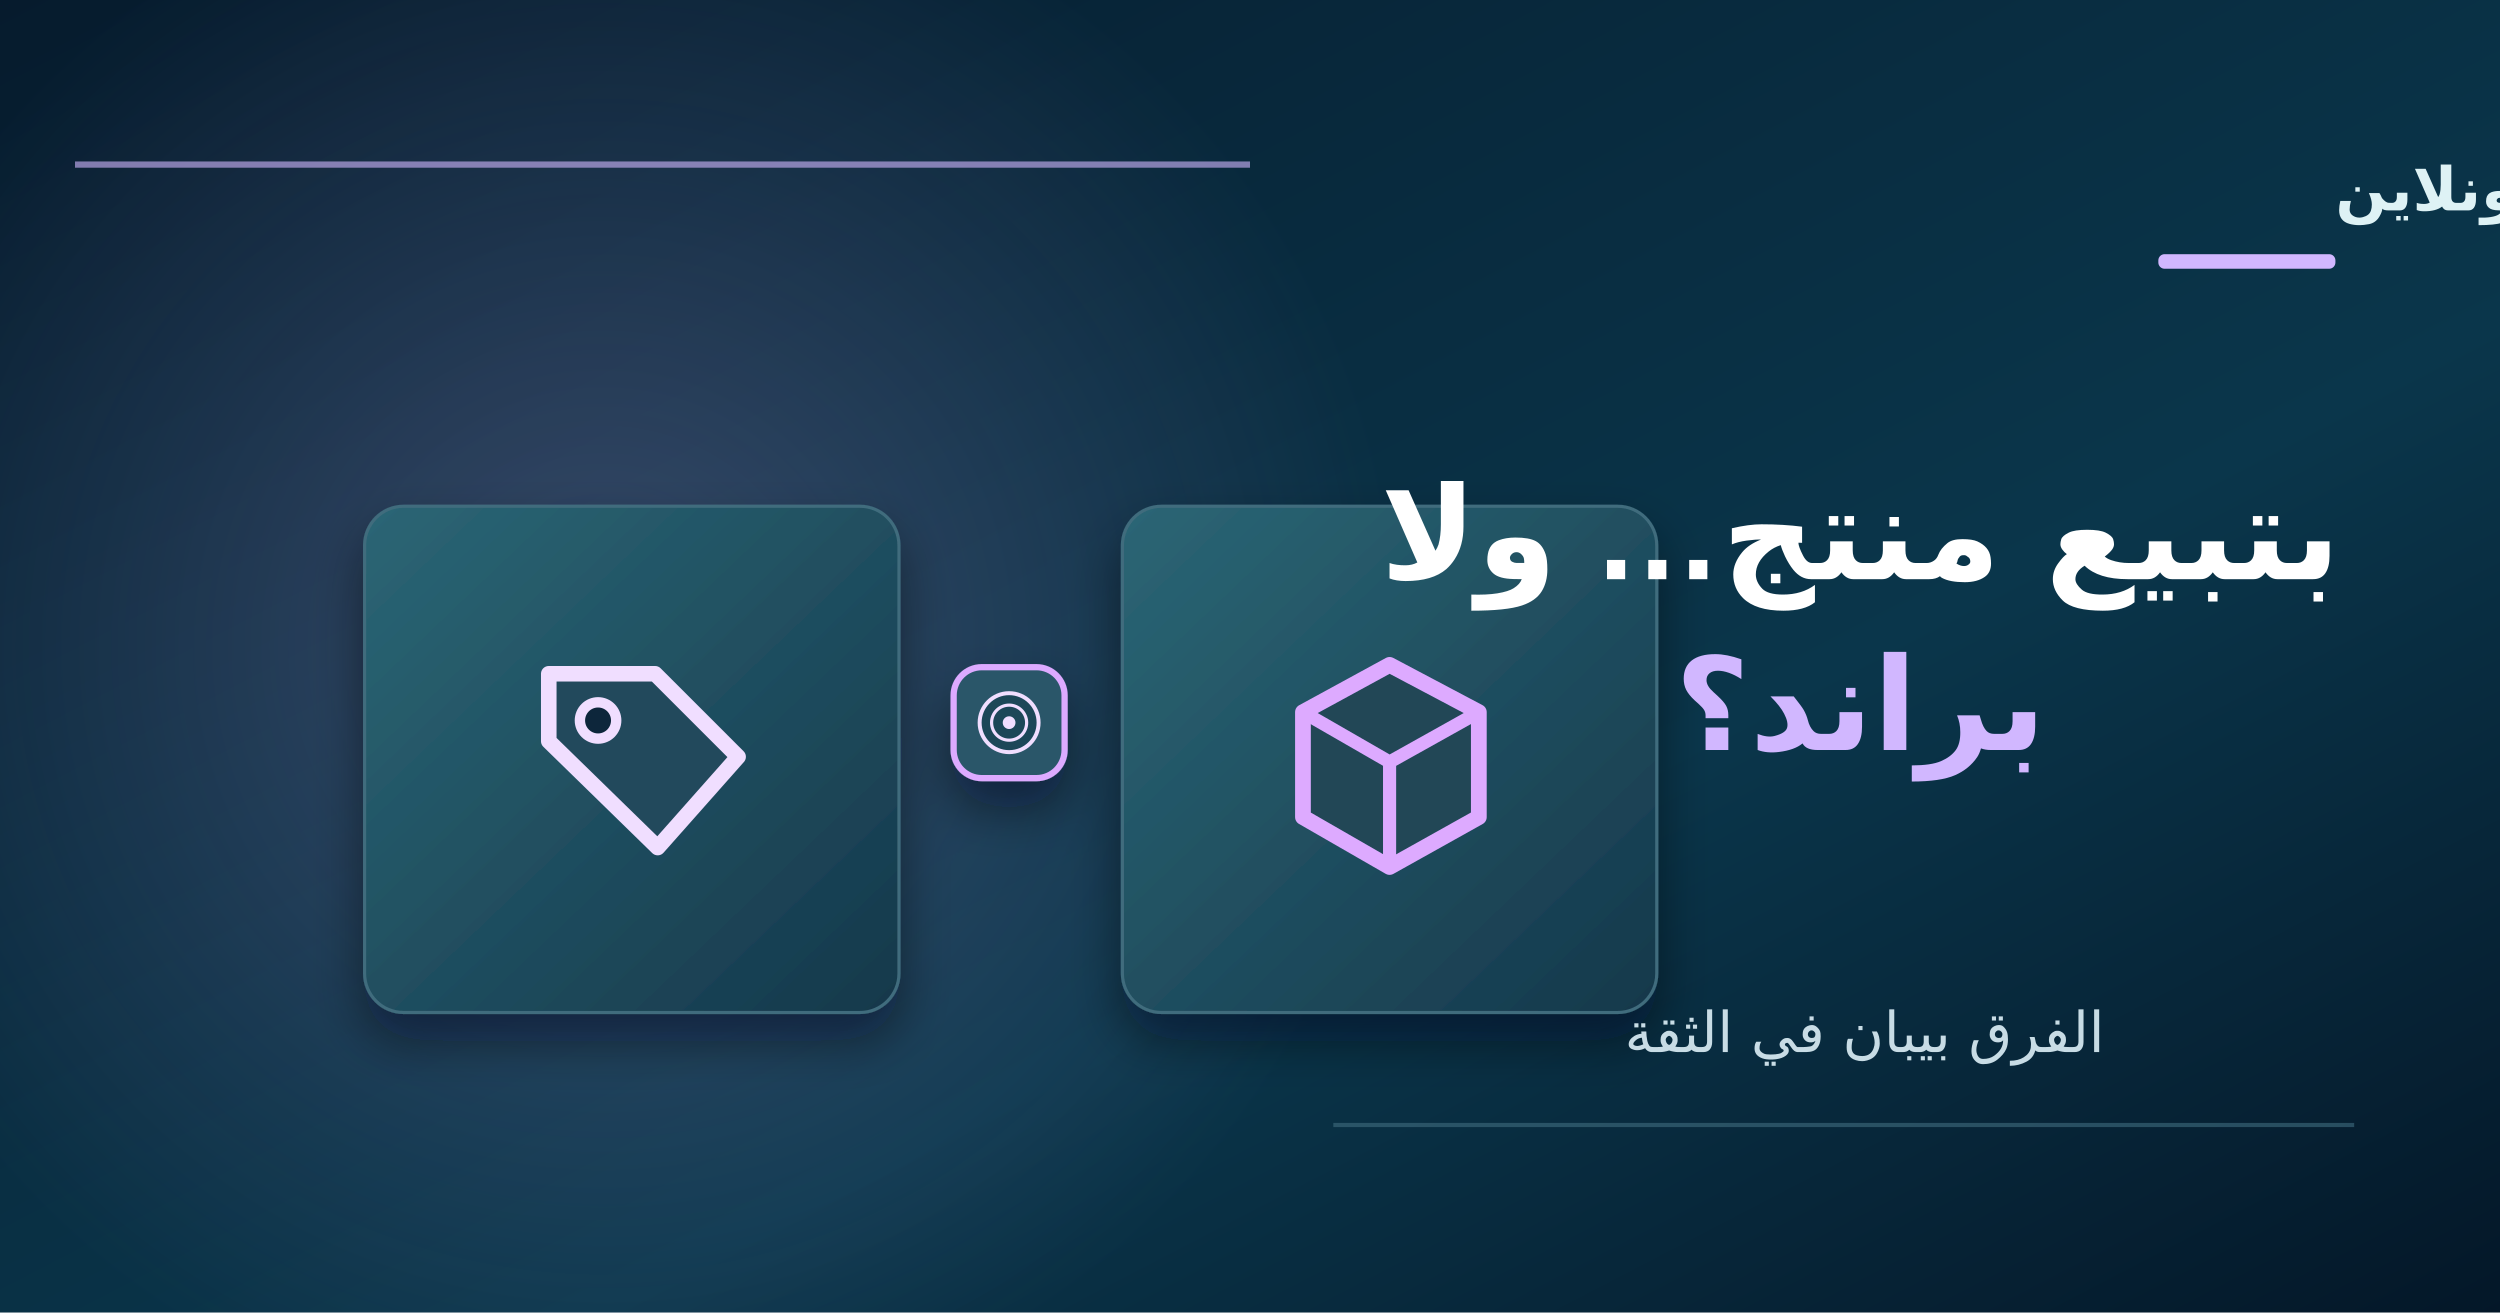
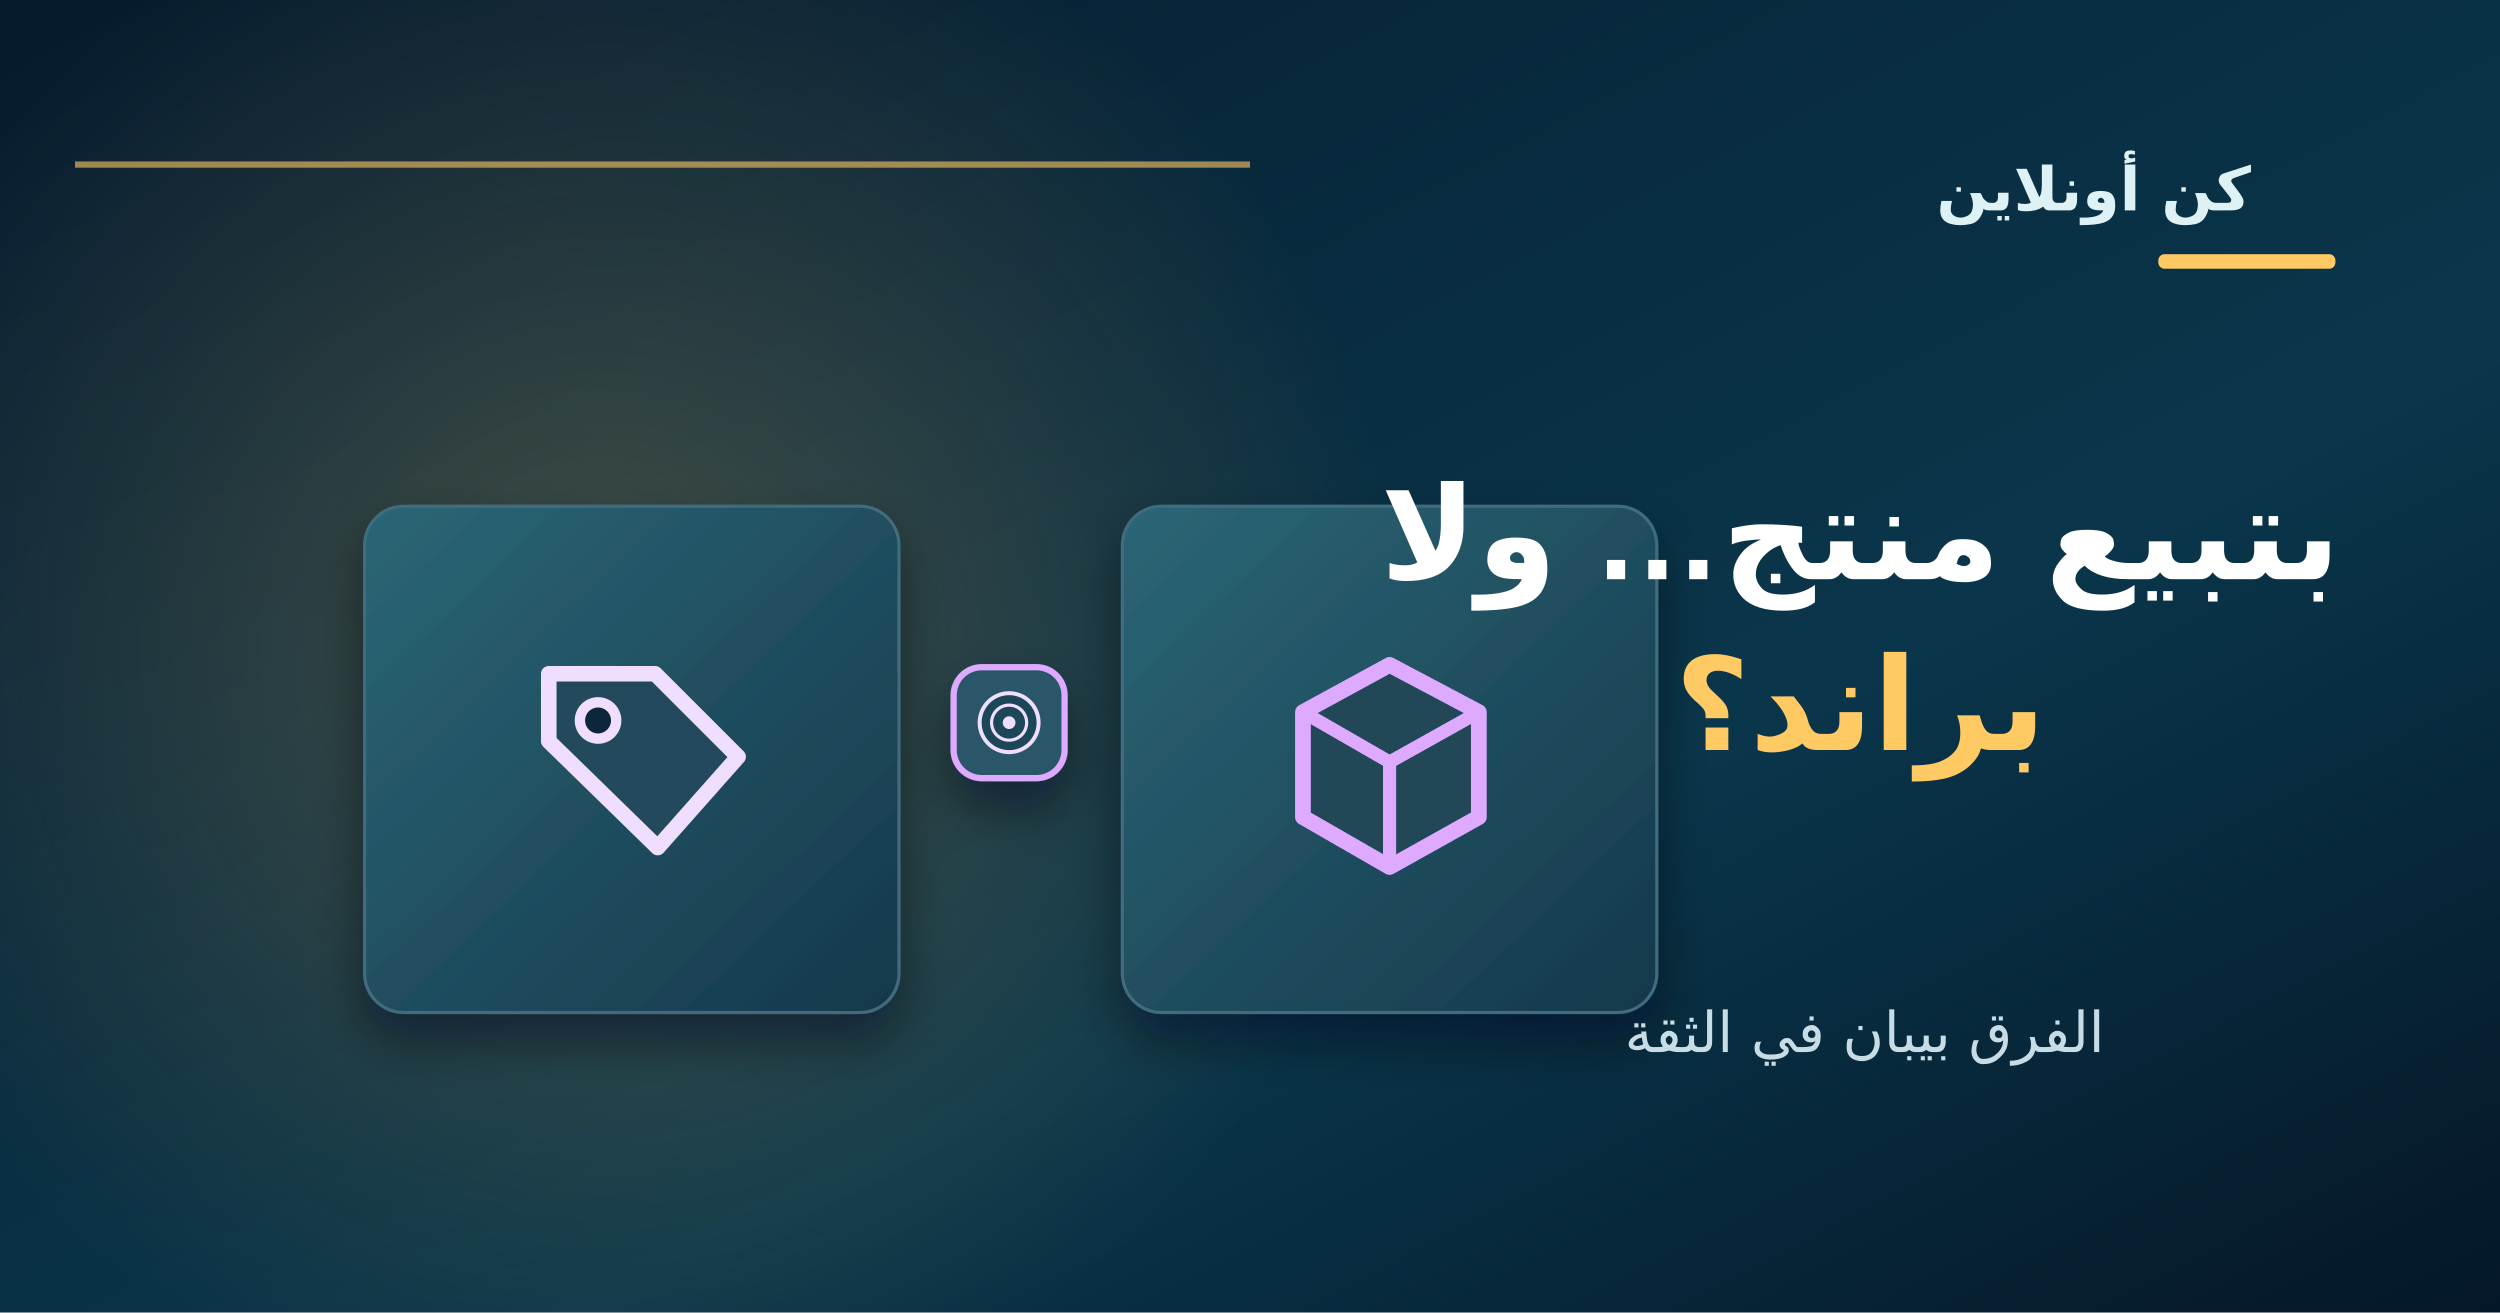
<svg xmlns="http://www.w3.org/2000/svg" width="1200" height="630" viewBox="0 0 1200 630" role="img" aria-labelledby="title desc">
  <defs>
    <linearGradient id="bg" x1="0" y1="0" x2="1" y2="1">
      <stop stop-color="#061b2d" />
      <stop offset=".62" stop-color="#0a364b" />
      <stop offset="1" stop-color="#041728" />
    </linearGradient>
    <radialGradient id="glow">
-       <stop stop-color="#d1b7ff" stop-opacity=".23" />
-       <stop offset="1" stop-color="#d1b7ff" stop-opacity="0" />
+       <stop stop-color="#ffca64" stop-opacity=".23" />
+       <stop offset="1" stop-color="#ffca64" stop-opacity="0" />
    </radialGradient>
    <linearGradient id="glass" x1="0" y1="0" x2="1" y2="1">
      <stop stop-color="#2b6675" />
      <stop offset="1" stop-color="#15384b" />
    </linearGradient>
    <filter id="drop" x="-30%" y="-30%" width="170%" height="170%">
      <feDropShadow dx="0" dy="17" stdDeviation="16" flood-color="#010e19" flood-opacity=".45" />
    </filter>
  </defs>
  <rect width="1200" height="630" fill="url(#bg)" />
  <circle cx="290" cy="310" r="381" fill="url(#glow)" />
-   <path d="M36 79H600" stroke="#d1b7ff" stroke-width="3" opacity=".6" />
+   <path d="M36 79H600" stroke="#ffca64" stroke-width="3" opacity=".6" />
  <g id="topic-art" filter="url(#drop)" transform="translate(40 108) scale(.75)">
    <rect x="180" y="180" width="342" height="324" rx="25" fill="url(#glass)" stroke="#416c7d" stroke-width="2" />
    <g transform="translate(268 259) scale(1.66)">
      <path d="M18 17H59L91 49L60 84L18 43Z" fill="#21495b" stroke="#f0deff" stroke-width="6" stroke-linecap="round" stroke-linejoin="round" />
      <circle cx="37" cy="35" r="7" fill="#0c273a" stroke="#f0deff" stroke-width="4" />
    </g>
    <rect x="665" y="180" width="342" height="324" rx="25" fill="url(#glass)" stroke="#416c7d" stroke-width="2" />
    <g transform="translate(752 258) scale(1.68)">
      <path d="M17 32L50 14L84 32V72L50 91L17 72Z" fill="#204757" stroke="#ddaaff" stroke-width="6" stroke-linecap="round" stroke-linejoin="round" />
      <path d="M17 32L50 51L84 32M50 51V91" fill="none" stroke="#ddaaff" stroke-width="5" stroke-linecap="round" stroke-linejoin="round" />
    </g>
    <rect x="557" y="283" width="71" height="71" rx="18" fill="#2a5769" stroke="#ddaaff" stroke-width="4" />
    <g transform="translate(567 293) scale(0.51)">
      <circle cx="50" cy="50" r="37" fill="#1a4758" stroke="#f0deff" stroke-width="5" />
      <circle cx="50" cy="50" r="22" fill="none" stroke="#f0deff" stroke-width="4" />
      <circle cx="50" cy="50" r="8" fill="#f0deff" stroke="none" stroke-width="0" />
    </g>
  </g>
-   <text x="1121" y="101" direction="rtl" text-anchor="end" font-family="Cairo,Tajawal,Segoe UI,Arial,sans-serif" font-size="29" font-weight="700" fill="#def2f5">كن أونلاين</text>
-   <rect x="1036" y="122" width="85" height="7" rx="3" fill="#d1b7ff" />
+   <text x="1005" y="101" direction="rtl" text-anchor="middle" font-family="Cairo,Tajawal,Segoe UI,Arial,sans-serif" font-size="29" font-weight="700" fill="#def2f5">كن أونلاين</text>
+   <rect x="1036" y="122" width="85" height="7" rx="3" fill="#ffca64" />
  <g id="hook">
    <text x="893" y="278" direction="rtl" unicode-bidi="plaintext" text-anchor="middle" font-family="Cairo,Tajawal,Segoe UI,Arial,sans-serif" font-size="62" font-weight="900" fill="#ffffff">بتبيع منتج… ولا</text>
-     <text x="893" y="360" direction="rtl" unicode-bidi="plaintext" text-anchor="middle" font-family="Cairo,Tajawal,Segoe UI,Arial,sans-serif" font-size="62" font-weight="900" fill="#d1b7ff">براند؟</text>
+     <text x="893" y="360" direction="rtl" unicode-bidi="plaintext" text-anchor="middle" font-family="Cairo,Tajawal,Segoe UI,Arial,sans-serif" font-size="62" font-weight="900" fill="#ffca64">براند؟</text>
  </g>
  <text x="895" y="505" direction="rtl" text-anchor="middle" font-family="Cairo,Tajawal,Segoe UI,Arial,sans-serif" font-size="27" fill="#c8dce5">الفرق بيبان في الثقة</text>
-   <path d="M640 540H1130" stroke="#3f6d7f" stroke-width="2" opacity=".6" />
</svg>
